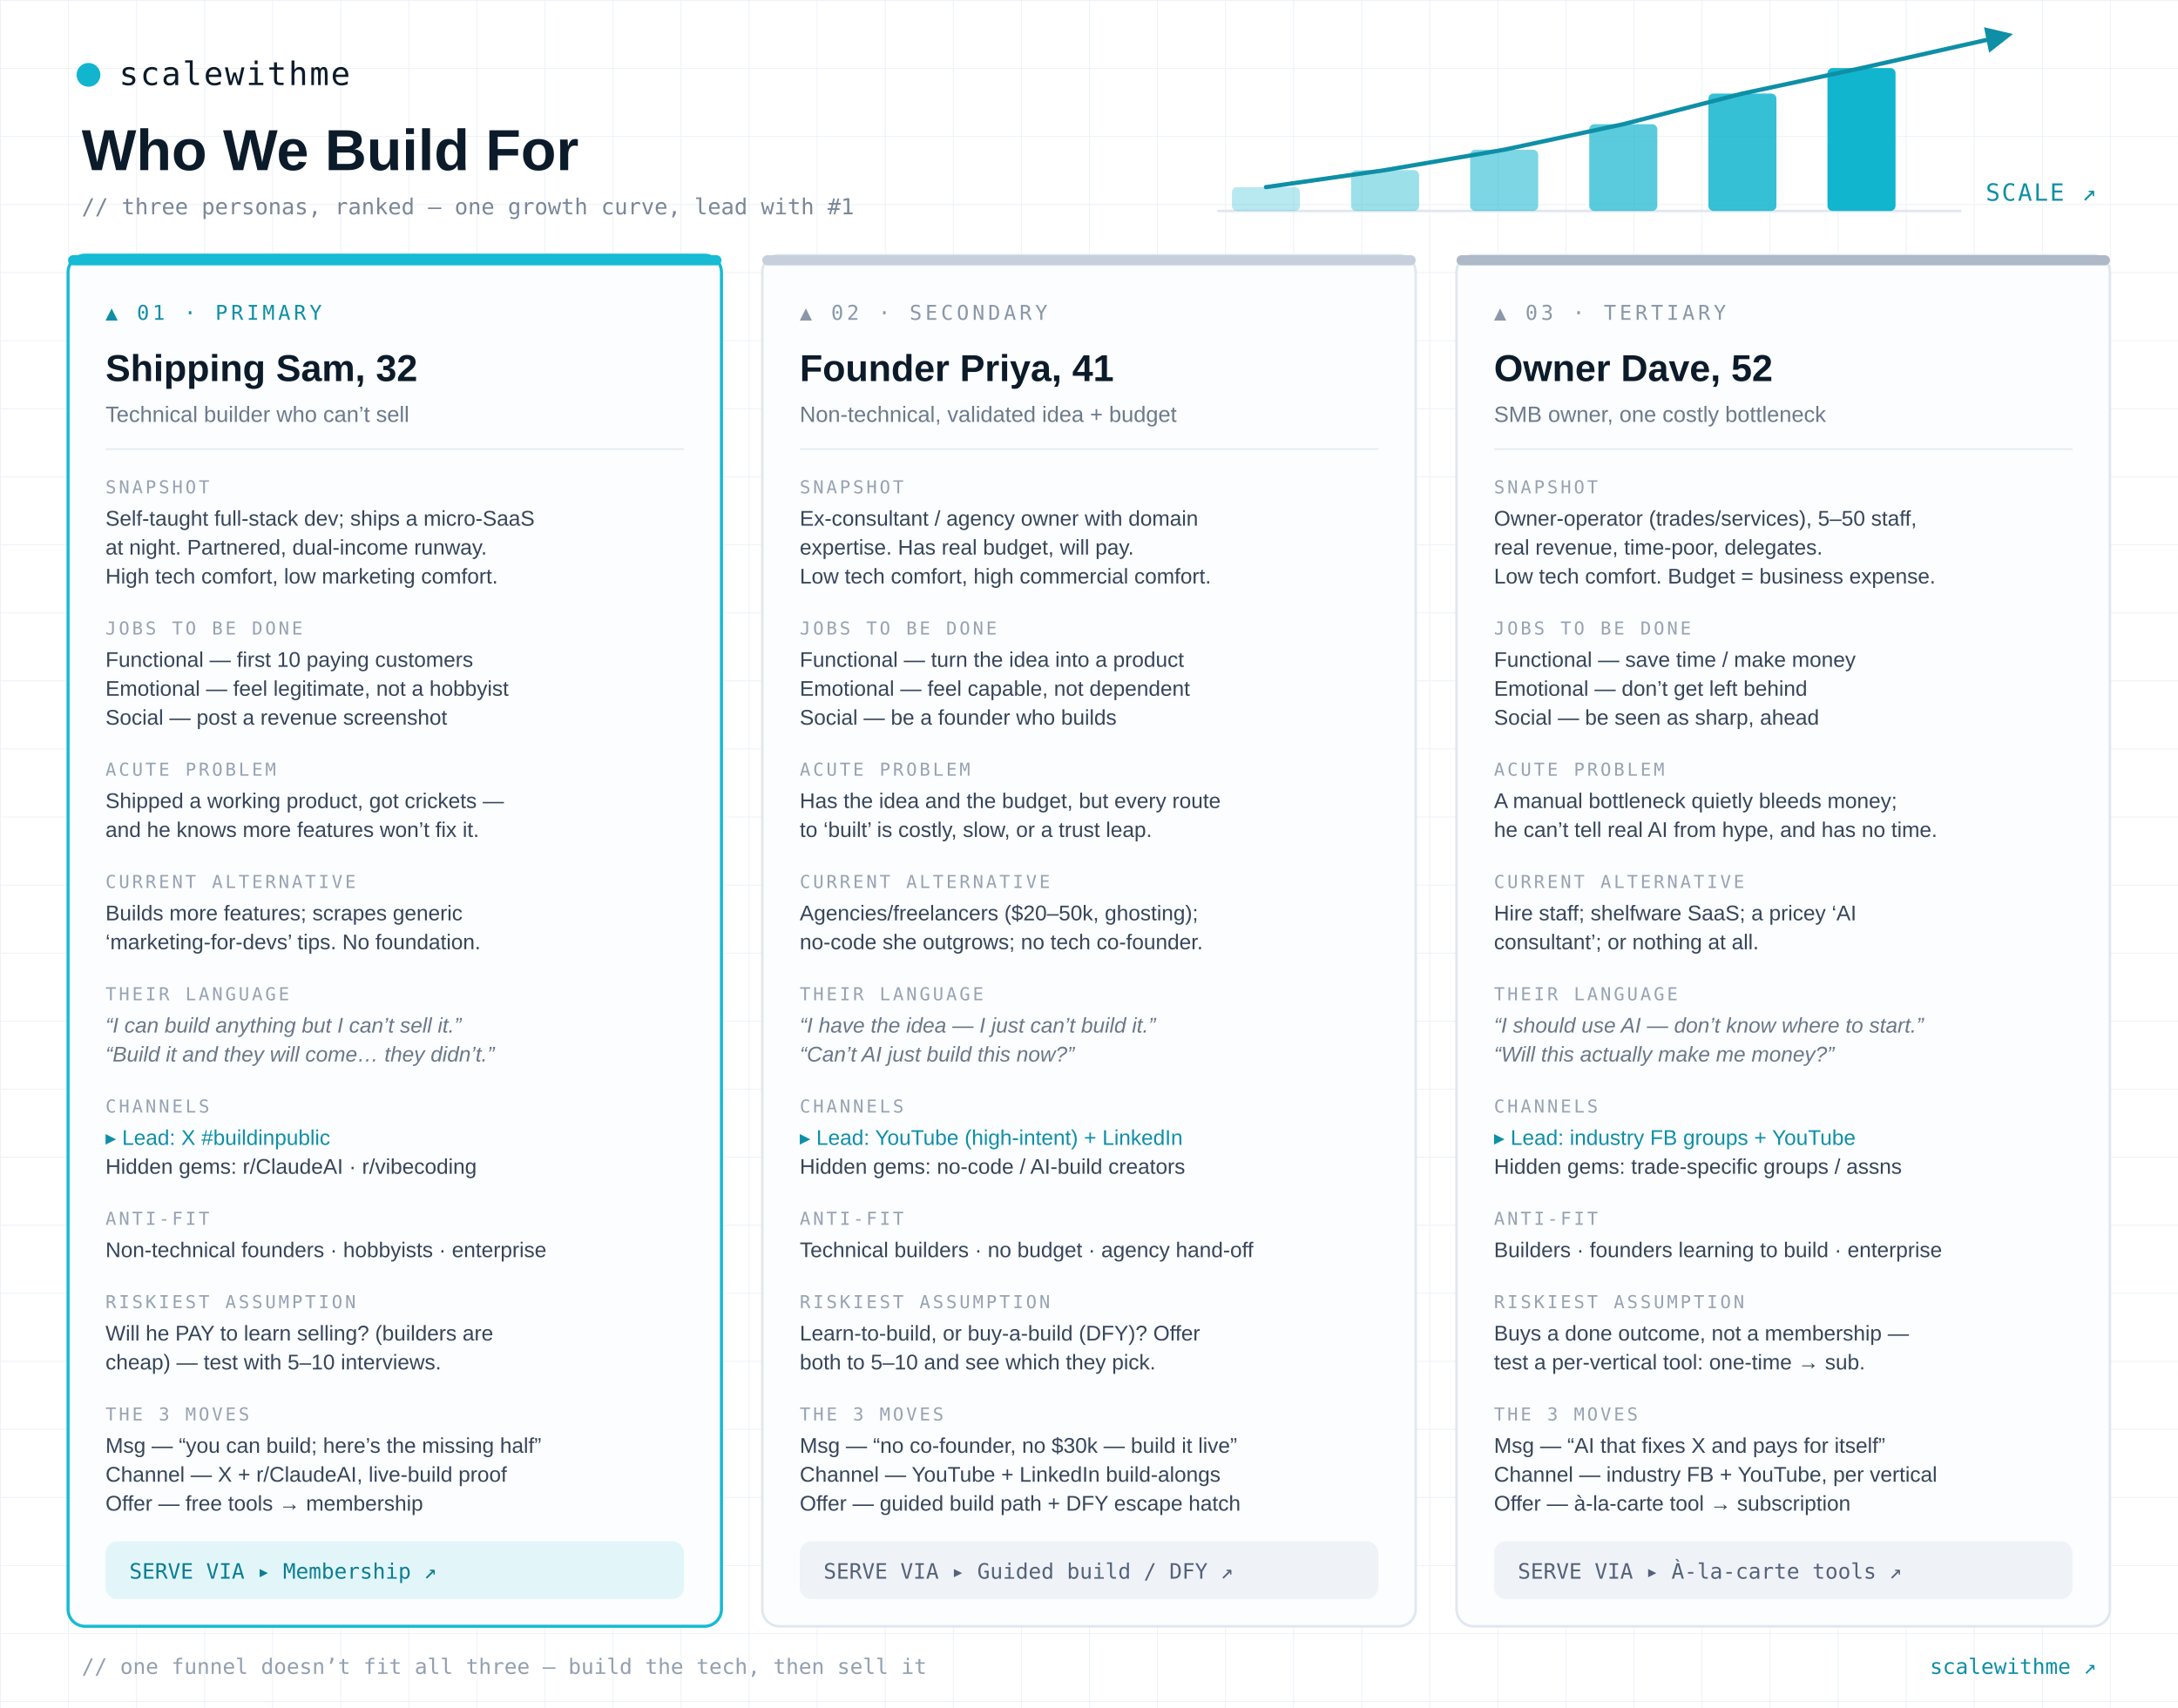
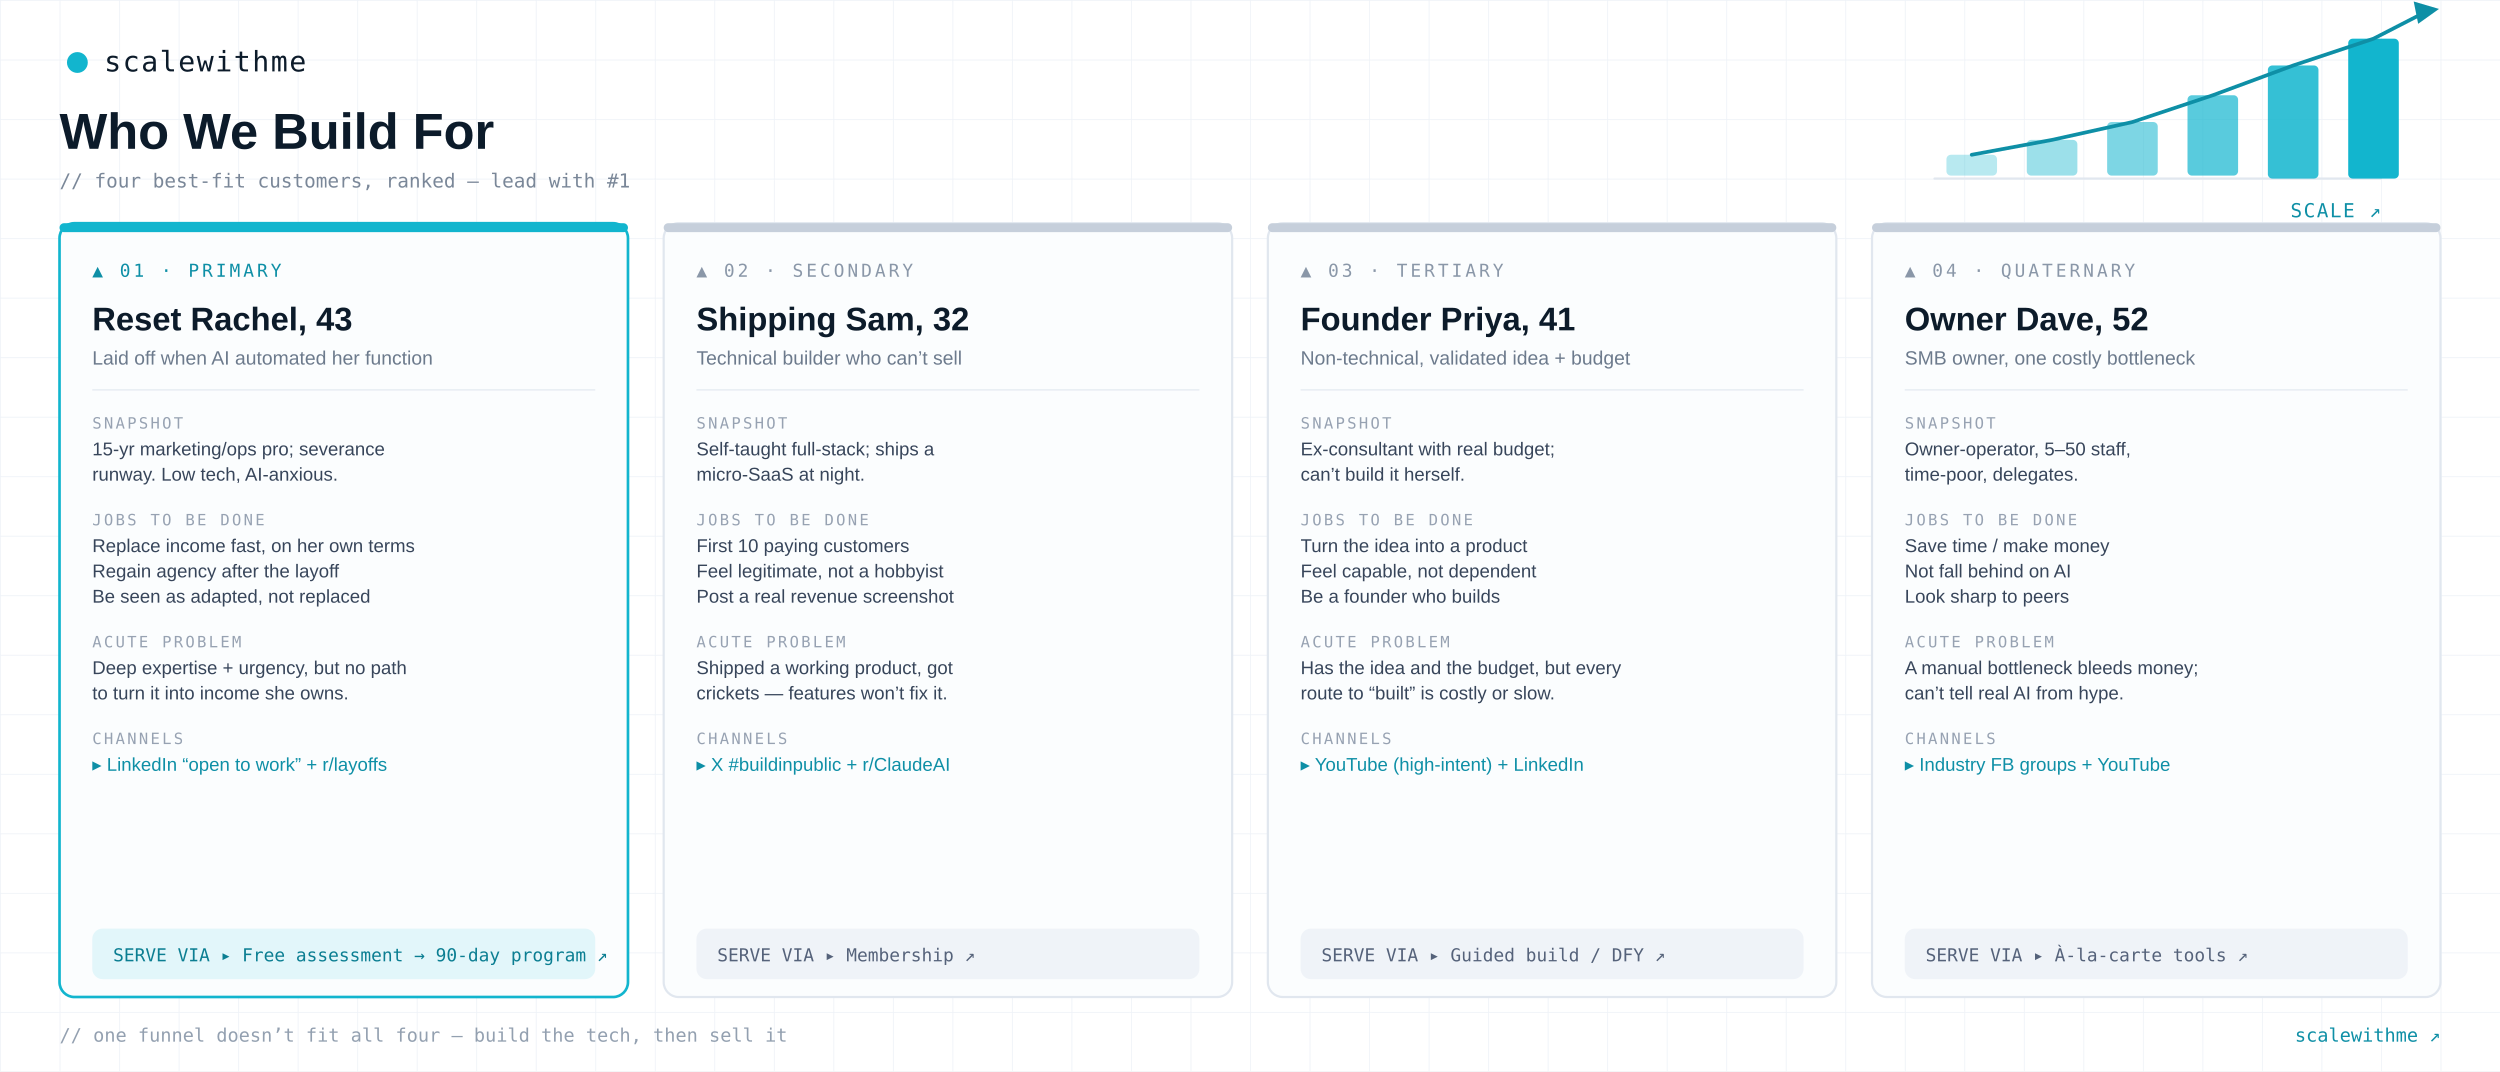
- <svg xmlns="http://www.w3.org/2000/svg" viewBox="0 0 1280 1004" font-family="'Helvetica Neue', Arial, sans-serif" role="img">
+ <svg xmlns="http://www.w3.org/2000/svg" viewBox="0 0 1680 720" font-family="'Helvetica Neue',Arial,sans-serif" role="img">
  <defs>
-     <pattern id="gl2" width="40" height="40" patternUnits="userSpaceOnUse">
+     <pattern id="g" width="40" height="40" patternUnits="userSpaceOnUse">
      <path d="M40 0H0V40" fill="none" stroke="#EEF2F7" stroke-width="1" />
    </pattern>
  </defs>
-   <rect width="1280" height="1004" fill="#FFFFFF" />
-   <rect width="1280" height="1004" fill="url(#gl2)" />
-   <circle cx="52" cy="44" r="7" fill="#12B5CE" />
-   <text x="70" y="50" font-family="'SF Mono','Menlo',monospace" font-size="19" fill="#0C1B2A" letter-spacing="1">scalewithme</text>
-   <text x="48" y="100" font-size="34" font-weight="700" fill="#0C1B2A">Who We Build For</text>
-   <text x="48" y="126" font-family="'SF Mono','Menlo',monospace" font-size="13" fill="#7A8798">// three personas, ranked — one growth curve, lead with #1</text>
+   <rect width="1680" height="720" fill="#FFFFFF" />
+   <rect width="1680" height="720" fill="url(#g)" />
+   <circle cx="52" cy="42" r="7" fill="#12B5CE" />
+   <text x="70" y="48" font-family="'SF Mono','Menlo',monospace" font-size="19" fill="#0C1B2A" letter-spacing="1">scalewithme</text>
+   <text x="40" y="100" font-size="34" font-weight="700" fill="#0C1B2A">Who We Build For</text>
+   <text x="40" y="126" font-family="'SF Mono','Menlo',monospace" font-size="13" fill="#7A8798">// four best-fit customers, ranked — lead with #1</text>
  <g stroke-linecap="round" stroke-linejoin="round">
-     <line x1="716" y1="124" x2="1152" y2="124" stroke="#E1E7EF" stroke-width="1.5" />
+     <line x1="1300" y1="120" x2="1600" y2="120" stroke="#E1E7EF" stroke-width="1.5" />
    <g fill="#12B5CE">
-       <rect x="724" y="110" width="40" height="14" rx="3" opacity="0.30" />
-       <rect x="794" y="100" width="40" height="24" rx="3" opacity="0.42" />
-       <rect x="864" y="88" width="40" height="36" rx="3" opacity="0.55" />
-       <rect x="934" y="73" width="40" height="51" rx="3" opacity="0.70" />
-       <rect x="1004" y="55" width="40" height="69" rx="3" opacity="0.85" />
-       <rect x="1074" y="40" width="40" height="84" rx="3" />
+       <rect x="1308" y="104" width="34" height="14" rx="3" opacity="0.3" />
+       <rect x="1362" y="94" width="34" height="24" rx="3" opacity="0.42" />
+       <rect x="1416" y="82" width="34" height="36" rx="3" opacity="0.55" />
+       <rect x="1470" y="64" width="34" height="54" rx="3" opacity="0.7" />
+       <rect x="1524" y="44" width="34" height="76" rx="3" opacity="0.85" />
+       <rect x="1578" y="26" width="34" height="94" rx="3" />
    </g>
-     <polyline points="744,110 814,100 884,88 954,73 1024,55 1094,40 1174,22" fill="none" stroke="#0E8FA6" stroke-width="2.5" />
-     <path d="M1183,20 L1169,31 L1166,16 Z" fill="#0E8FA6" />
+     <polyline points="1325,104 1379,94 1433,82 1487,64 1541,44 1595,26 1630,8" fill="none" stroke="#0E8FA6" stroke-width="2.5" />
+     <path d="M1639,6 L1625,16 L1622,1 Z" fill="#0E8FA6" />
  </g>
-   <text x="1232" y="118" text-anchor="end" font-family="'SF Mono','Menlo',monospace" font-size="14" fill="#0E8FA6" letter-spacing="1">SCALE ↗</text>
-   <g transform="translate(40,150)">
-     <rect width="384" height="806" rx="10" fill="#FBFDFE" stroke="#16BBD4" stroke-width="1.8" />
-     <rect width="384" height="6" rx="3" fill="#16BBD4" />
-     <text x="22" y="38" font-family="'SF Mono','Menlo',monospace" font-size="12" fill="#0E8FA6" letter-spacing="2">▲ 01 · PRIMARY</text>
-     <text x="22" y="74" font-size="22" font-weight="700" fill="#0C1B2A">Shipping Sam, 32</text>
-     <text x="22" y="98" font-size="13" fill="#6C7A8C">Technical builder who can’t sell</text>
-     <line x1="22" y1="114" x2="362" y2="114" stroke="#E7ECF2" />
-     <text x="22" y="140" font-family="'SF Mono','Menlo',monospace" font-size="10.5" fill="#97A2B2" letter-spacing="1.5">SNAPSHOT</text>
-     <text x="22" y="159" font-size="12.5" fill="#37455A">Self-taught full-stack dev; ships a micro-SaaS</text>
-     <text x="22" y="176" font-size="12.5" fill="#37455A">at night. Partnered, dual-income runway.</text>
-     <text x="22" y="193" font-size="12.5" fill="#37455A">High tech comfort, low marketing comfort.</text>
-     <text x="22" y="223" font-family="'SF Mono','Menlo',monospace" font-size="10.5" fill="#97A2B2" letter-spacing="1.5">JOBS TO BE DONE</text>
-     <text x="22" y="242" font-size="12.5" fill="#37455A">Functional — first 10 paying customers</text>
-     <text x="22" y="259" font-size="12.5" fill="#37455A">Emotional — feel legitimate, not a hobbyist</text>
-     <text x="22" y="276" font-size="12.5" fill="#37455A">Social — post a revenue screenshot</text>
-     <text x="22" y="306" font-family="'SF Mono','Menlo',monospace" font-size="10.5" fill="#97A2B2" letter-spacing="1.5">ACUTE PROBLEM</text>
-     <text x="22" y="325" font-size="12.5" fill="#37455A">Shipped a working product, got crickets —</text>
-     <text x="22" y="342" font-size="12.5" fill="#37455A">and he knows more features won’t fix it.</text>
-     <text x="22" y="372" font-family="'SF Mono','Menlo',monospace" font-size="10.5" fill="#97A2B2" letter-spacing="1.5">CURRENT ALTERNATIVE</text>
-     <text x="22" y="391" font-size="12.5" fill="#37455A">Builds more features; scrapes generic</text>
-     <text x="22" y="408" font-size="12.5" fill="#37455A">‘marketing-for-devs’ tips. No foundation.</text>
-     <text x="22" y="438" font-family="'SF Mono','Menlo',monospace" font-size="10.5" fill="#97A2B2" letter-spacing="1.5">THEIR LANGUAGE</text>
-     <text x="22" y="457" font-size="12.5" font-style="italic" fill="#6B7789">“I can build anything but I can’t sell it.”</text>
-     <text x="22" y="474" font-size="12.5" font-style="italic" fill="#6B7789">“Build it and they will come… they didn’t.”</text>
-     <text x="22" y="504" font-family="'SF Mono','Menlo',monospace" font-size="10.5" fill="#97A2B2" letter-spacing="1.5">CHANNELS</text>
-     <text x="22" y="523" font-size="12.5" fill="#0E8FA6">▸ Lead: X #buildinpublic</text>
-     <text x="22" y="540" font-size="12.5" fill="#37455A">Hidden gems: r/ClaudeAI · r/vibecoding</text>
-     <text x="22" y="570" font-family="'SF Mono','Menlo',monospace" font-size="10.5" fill="#97A2B2" letter-spacing="1.5">ANTI-FIT</text>
-     <text x="22" y="589" font-size="12.5" fill="#37455A">Non-technical founders · hobbyists · enterprise</text>
-     <text x="22" y="619" font-family="'SF Mono','Menlo',monospace" font-size="10.5" fill="#97A2B2" letter-spacing="1.5">RISKIEST ASSUMPTION</text>
-     <text x="22" y="638" font-size="12.5" fill="#37455A">Will he PAY to learn selling? (builders are</text>
-     <text x="22" y="655" font-size="12.5" fill="#37455A">cheap) — test with 5–10 interviews.</text>
-     <text x="22" y="685" font-family="'SF Mono','Menlo',monospace" font-size="10.5" fill="#97A2B2" letter-spacing="1.5">THE 3 MOVES</text>
-     <text x="22" y="704" font-size="12.5" fill="#37455A">Msg — “you can build; here’s the missing half”</text>
-     <text x="22" y="721" font-size="12.5" fill="#37455A">Channel — X + r/ClaudeAI, live-build proof</text>
-     <text x="22" y="738" font-size="12.5" fill="#37455A">Offer — free tools → membership</text>
-     <rect x="22" y="756" width="340" height="34" rx="7" fill="#E2F6FA" />
-     <text x="36" y="778" font-family="'SF Mono','Menlo',monospace" font-size="12.5" fill="#0B7E92">SERVE VIA ▸ Membership ↗</text>
-   </g>
-   <g transform="translate(448,150)">
-     <rect width="384" height="806" rx="10" fill="#FBFDFE" stroke="#E1E7EF" stroke-width="1.5" />
-     <rect width="384" height="6" rx="3" fill="#C6CFDB" />
-     <text x="22" y="38" font-family="'SF Mono','Menlo',monospace" font-size="12" fill="#8A97A8" letter-spacing="2">▲ 02 · SECONDARY</text>
-     <text x="22" y="74" font-size="22" font-weight="700" fill="#0C1B2A">Founder Priya, 41</text>
-     <text x="22" y="98" font-size="13" fill="#6C7A8C">Non-technical, validated idea + budget</text>
-     <line x1="22" y1="114" x2="362" y2="114" stroke="#E7ECF2" />
-     <text x="22" y="140" font-family="'SF Mono','Menlo',monospace" font-size="10.5" fill="#97A2B2" letter-spacing="1.5">SNAPSHOT</text>
-     <text x="22" y="159" font-size="12.5" fill="#37455A">Ex-consultant / agency owner with domain</text>
-     <text x="22" y="176" font-size="12.5" fill="#37455A">expertise. Has real budget, will pay.</text>
-     <text x="22" y="193" font-size="12.5" fill="#37455A">Low tech comfort, high commercial comfort.</text>
-     <text x="22" y="223" font-family="'SF Mono','Menlo',monospace" font-size="10.5" fill="#97A2B2" letter-spacing="1.5">JOBS TO BE DONE</text>
-     <text x="22" y="242" font-size="12.5" fill="#37455A">Functional — turn the idea into a product</text>
-     <text x="22" y="259" font-size="12.5" fill="#37455A">Emotional — feel capable, not dependent</text>
-     <text x="22" y="276" font-size="12.5" fill="#37455A">Social — be a founder who builds</text>
-     <text x="22" y="306" font-family="'SF Mono','Menlo',monospace" font-size="10.5" fill="#97A2B2" letter-spacing="1.5">ACUTE PROBLEM</text>
-     <text x="22" y="325" font-size="12.5" fill="#37455A">Has the idea and the budget, but every route</text>
-     <text x="22" y="342" font-size="12.5" fill="#37455A">to ‘built’ is costly, slow, or a trust leap.</text>
-     <text x="22" y="372" font-family="'SF Mono','Menlo',monospace" font-size="10.5" fill="#97A2B2" letter-spacing="1.5">CURRENT ALTERNATIVE</text>
-     <text x="22" y="391" font-size="12.5" fill="#37455A">Agencies/freelancers ($20–50k, ghosting);</text>
-     <text x="22" y="408" font-size="12.5" fill="#37455A">no-code she outgrows; no tech co-founder.</text>
-     <text x="22" y="438" font-family="'SF Mono','Menlo',monospace" font-size="10.5" fill="#97A2B2" letter-spacing="1.5">THEIR LANGUAGE</text>
-     <text x="22" y="457" font-size="12.5" font-style="italic" fill="#6B7789">“I have the idea — I just can’t build it.”</text>
-     <text x="22" y="474" font-size="12.5" font-style="italic" fill="#6B7789">“Can’t AI just build this now?”</text>
-     <text x="22" y="504" font-family="'SF Mono','Menlo',monospace" font-size="10.5" fill="#97A2B2" letter-spacing="1.5">CHANNELS</text>
-     <text x="22" y="523" font-size="12.5" fill="#0E8FA6">▸ Lead: YouTube (high-intent) + LinkedIn</text>
-     <text x="22" y="540" font-size="12.5" fill="#37455A">Hidden gems: no-code / AI-build creators</text>
-     <text x="22" y="570" font-family="'SF Mono','Menlo',monospace" font-size="10.5" fill="#97A2B2" letter-spacing="1.5">ANTI-FIT</text>
-     <text x="22" y="589" font-size="12.5" fill="#37455A">Technical builders · no budget · agency hand-off</text>
-     <text x="22" y="619" font-family="'SF Mono','Menlo',monospace" font-size="10.5" fill="#97A2B2" letter-spacing="1.5">RISKIEST ASSUMPTION</text>
-     <text x="22" y="638" font-size="12.5" fill="#37455A">Learn-to-build, or buy-a-build (DFY)? Offer</text>
-     <text x="22" y="655" font-size="12.5" fill="#37455A">both to 5–10 and see which they pick.</text>
-     <text x="22" y="685" font-family="'SF Mono','Menlo',monospace" font-size="10.5" fill="#97A2B2" letter-spacing="1.5">THE 3 MOVES</text>
-     <text x="22" y="704" font-size="12.5" fill="#37455A">Msg — “no co-founder, no $30k — build it live”</text>
-     <text x="22" y="721" font-size="12.5" fill="#37455A">Channel — YouTube + LinkedIn build-alongs</text>
-     <text x="22" y="738" font-size="12.5" fill="#37455A">Offer — guided build path + DFY escape hatch</text>
-     <rect x="22" y="756" width="340" height="34" rx="7" fill="#EFF3F8" />
-     <text x="36" y="778" font-family="'SF Mono','Menlo',monospace" font-size="12.5" fill="#55627A">SERVE VIA ▸ Guided build / DFY ↗</text>
-   </g>
-   <g transform="translate(856,150)">
-     <rect width="384" height="806" rx="10" fill="#FBFDFE" stroke="#E1E7EF" stroke-width="1.5" />
-     <rect width="384" height="6" rx="3" fill="#AEB9C7" />
-     <text x="22" y="38" font-family="'SF Mono','Menlo',monospace" font-size="12" fill="#8A97A8" letter-spacing="2">▲ 03 · TERTIARY</text>
-     <text x="22" y="74" font-size="22" font-weight="700" fill="#0C1B2A">Owner Dave, 52</text>
-     <text x="22" y="98" font-size="13" fill="#6C7A8C">SMB owner, one costly bottleneck</text>
-     <line x1="22" y1="114" x2="362" y2="114" stroke="#E7ECF2" />
-     <text x="22" y="140" font-family="'SF Mono','Menlo',monospace" font-size="10.5" fill="#97A2B2" letter-spacing="1.5">SNAPSHOT</text>
-     <text x="22" y="159" font-size="12.5" fill="#37455A">Owner-operator (trades/services), 5–50 staff,</text>
-     <text x="22" y="176" font-size="12.5" fill="#37455A">real revenue, time-poor, delegates.</text>
-     <text x="22" y="193" font-size="12.5" fill="#37455A">Low tech comfort. Budget = business expense.</text>
-     <text x="22" y="223" font-family="'SF Mono','Menlo',monospace" font-size="10.5" fill="#97A2B2" letter-spacing="1.5">JOBS TO BE DONE</text>
-     <text x="22" y="242" font-size="12.5" fill="#37455A">Functional — save time / make money</text>
-     <text x="22" y="259" font-size="12.5" fill="#37455A">Emotional — don’t get left behind</text>
-     <text x="22" y="276" font-size="12.5" fill="#37455A">Social — be seen as sharp, ahead</text>
-     <text x="22" y="306" font-family="'SF Mono','Menlo',monospace" font-size="10.5" fill="#97A2B2" letter-spacing="1.5">ACUTE PROBLEM</text>
-     <text x="22" y="325" font-size="12.5" fill="#37455A">A manual bottleneck quietly bleeds money;</text>
-     <text x="22" y="342" font-size="12.5" fill="#37455A">he can’t tell real AI from hype, and has no time.</text>
-     <text x="22" y="372" font-family="'SF Mono','Menlo',monospace" font-size="10.5" fill="#97A2B2" letter-spacing="1.5">CURRENT ALTERNATIVE</text>
-     <text x="22" y="391" font-size="12.5" fill="#37455A">Hire staff; shelfware SaaS; a pricey ‘AI</text>
-     <text x="22" y="408" font-size="12.5" fill="#37455A">consultant’; or nothing at all.</text>
-     <text x="22" y="438" font-family="'SF Mono','Menlo',monospace" font-size="10.5" fill="#97A2B2" letter-spacing="1.5">THEIR LANGUAGE</text>
-     <text x="22" y="457" font-size="12.5" font-style="italic" fill="#6B7789">“I should use AI — don’t know where to start.”</text>
-     <text x="22" y="474" font-size="12.5" font-style="italic" fill="#6B7789">“Will this actually make me money?”</text>
-     <text x="22" y="504" font-family="'SF Mono','Menlo',monospace" font-size="10.5" fill="#97A2B2" letter-spacing="1.5">CHANNELS</text>
-     <text x="22" y="523" font-size="12.5" fill="#0E8FA6">▸ Lead: industry FB groups + YouTube</text>
-     <text x="22" y="540" font-size="12.5" fill="#37455A">Hidden gems: trade-specific groups / assns</text>
-     <text x="22" y="570" font-family="'SF Mono','Menlo',monospace" font-size="10.5" fill="#97A2B2" letter-spacing="1.5">ANTI-FIT</text>
-     <text x="22" y="589" font-size="12.5" fill="#37455A">Builders · founders learning to build · enterprise</text>
-     <text x="22" y="619" font-family="'SF Mono','Menlo',monospace" font-size="10.5" fill="#97A2B2" letter-spacing="1.5">RISKIEST ASSUMPTION</text>
-     <text x="22" y="638" font-size="12.5" fill="#37455A">Buys a done outcome, not a membership —</text>
-     <text x="22" y="655" font-size="12.5" fill="#37455A">test a per-vertical tool: one-time → sub.</text>
-     <text x="22" y="685" font-family="'SF Mono','Menlo',monospace" font-size="10.5" fill="#97A2B2" letter-spacing="1.5">THE 3 MOVES</text>
-     <text x="22" y="704" font-size="12.5" fill="#37455A">Msg — “AI that fixes X and pays for itself”</text>
-     <text x="22" y="721" font-size="12.5" fill="#37455A">Channel — industry FB + YouTube, per vertical</text>
-     <text x="22" y="738" font-size="12.5" fill="#37455A">Offer — à-la-carte tool → subscription</text>
-     <rect x="22" y="756" width="340" height="34" rx="7" fill="#EFF3F8" />
-     <text x="36" y="778" font-family="'SF Mono','Menlo',monospace" font-size="12.5" fill="#55627A">SERVE VIA ▸ À-la-carte tools ↗</text>
-   </g>
-   <text x="48" y="984" font-family="'SF Mono','Menlo',monospace" font-size="12.5" fill="#93A0B0">// one funnel doesn’t fit all three — build the tech, then sell it</text>
-   <text x="1232" y="984" text-anchor="end" font-family="'SF Mono','Menlo',monospace" font-size="12.5" fill="#0E8FA6">scalewithme ↗</text>
+   <text x="1600" y="146" text-anchor="end" font-family="'SF Mono','Menlo',monospace" font-size="13" fill="#0E8FA6" letter-spacing="1">SCALE ↗</text>
+   <rect x="40" y="150" width="382" height="520" rx="10" fill="#FBFDFE" stroke="#12B5CE" stroke-width="1.8" />
+   <rect x="40" y="150" width="382" height="6" rx="3" fill="#12B5CE" />
+   <text x="62" y="186" font-family="'SF Mono','Menlo',monospace" font-size="12" fill="#0E8FA6" letter-spacing="2">▲ 01 · PRIMARY</text>
+   <text x="62" y="222" font-size="22" font-weight="700" fill="#0C1B2A">Reset Rachel, 43</text>
+   <text x="62" y="245" font-size="13" fill="#6C7A8C">Laid off when AI automated her function</text>
+   <line x1="62" y1="262" x2="400" y2="262" stroke="#E7ECF2" />
+   <text x="62" y="288" font-family="'SF Mono','Menlo',monospace" font-size="10.5" fill="#97A2B2" letter-spacing="1.5">SNAPSHOT</text>
+   <text x="62" y="306" font-size="12.5" fill="#37455A">15-yr marketing/ops pro; severance</text>
+   <text x="62" y="323" font-size="12.5" fill="#37455A">runway. Low tech, AI-anxious.</text>
+   <text x="62" y="353" font-family="'SF Mono','Menlo',monospace" font-size="10.5" fill="#97A2B2" letter-spacing="1.5">JOBS TO BE DONE</text>
+   <text x="62" y="371" font-size="12.5" fill="#37455A">Replace income fast, on her own terms</text>
+   <text x="62" y="388" font-size="12.5" fill="#37455A">Regain agency after the layoff</text>
+   <text x="62" y="405" font-size="12.5" fill="#37455A">Be seen as adapted, not replaced</text>
+   <text x="62" y="435" font-family="'SF Mono','Menlo',monospace" font-size="10.5" fill="#97A2B2" letter-spacing="1.5">ACUTE PROBLEM</text>
+   <text x="62" y="453" font-size="12.5" fill="#37455A">Deep expertise + urgency, but no path</text>
+   <text x="62" y="470" font-size="12.5" fill="#37455A">to turn it into income she owns.</text>
+   <text x="62" y="500" font-family="'SF Mono','Menlo',monospace" font-size="10.5" fill="#97A2B2" letter-spacing="1.5">CHANNELS</text>
+   <text x="62" y="518" font-size="12.5" fill="#0E8FA6">▸ LinkedIn “open to work” + r/layoffs</text>
+   <rect x="62" y="624" width="338" height="34" rx="7" fill="#E2F6FA" />
+   <text x="76" y="646" font-family="'SF Mono','Menlo',monospace" font-size="12" fill="#0B7E92">SERVE VIA ▸ Free assessment → 90-day program ↗</text>
+   <rect x="446" y="150" width="382" height="520" rx="10" fill="#FBFDFE" stroke="#E1E7EF" stroke-width="1.5" />
+   <rect x="446" y="150" width="382" height="6" rx="3" fill="#C6CFDB" />
+   <text x="468" y="186" font-family="'SF Mono','Menlo',monospace" font-size="12" fill="#8A97A8" letter-spacing="2">▲ 02 · SECONDARY</text>
+   <text x="468" y="222" font-size="22" font-weight="700" fill="#0C1B2A">Shipping Sam, 32</text>
+   <text x="468" y="245" font-size="13" fill="#6C7A8C">Technical builder who can’t sell</text>
+   <line x1="468" y1="262" x2="806" y2="262" stroke="#E7ECF2" />
+   <text x="468" y="288" font-family="'SF Mono','Menlo',monospace" font-size="10.5" fill="#97A2B2" letter-spacing="1.5">SNAPSHOT</text>
+   <text x="468" y="306" font-size="12.5" fill="#37455A">Self-taught full-stack; ships a</text>
+   <text x="468" y="323" font-size="12.5" fill="#37455A">micro-SaaS at night.</text>
+   <text x="468" y="353" font-family="'SF Mono','Menlo',monospace" font-size="10.5" fill="#97A2B2" letter-spacing="1.5">JOBS TO BE DONE</text>
+   <text x="468" y="371" font-size="12.5" fill="#37455A">First 10 paying customers</text>
+   <text x="468" y="388" font-size="12.5" fill="#37455A">Feel legitimate, not a hobbyist</text>
+   <text x="468" y="405" font-size="12.5" fill="#37455A">Post a real revenue screenshot</text>
+   <text x="468" y="435" font-family="'SF Mono','Menlo',monospace" font-size="10.5" fill="#97A2B2" letter-spacing="1.5">ACUTE PROBLEM</text>
+   <text x="468" y="453" font-size="12.5" fill="#37455A">Shipped a working product, got</text>
+   <text x="468" y="470" font-size="12.5" fill="#37455A">crickets — features won’t fix it.</text>
+   <text x="468" y="500" font-family="'SF Mono','Menlo',monospace" font-size="10.5" fill="#97A2B2" letter-spacing="1.5">CHANNELS</text>
+   <text x="468" y="518" font-size="12.5" fill="#0E8FA6">▸ X #buildinpublic + r/ClaudeAI</text>
+   <rect x="468" y="624" width="338" height="34" rx="7" fill="#EFF3F8" />
+   <text x="482" y="646" font-family="'SF Mono','Menlo',monospace" font-size="12" fill="#55627A">SERVE VIA ▸ Membership ↗</text>
+   <rect x="852" y="150" width="382" height="520" rx="10" fill="#FBFDFE" stroke="#E1E7EF" stroke-width="1.5" />
+   <rect x="852" y="150" width="382" height="6" rx="3" fill="#C6CFDB" />
+   <text x="874" y="186" font-family="'SF Mono','Menlo',monospace" font-size="12" fill="#8A97A8" letter-spacing="2">▲ 03 · TERTIARY</text>
+   <text x="874" y="222" font-size="22" font-weight="700" fill="#0C1B2A">Founder Priya, 41</text>
+   <text x="874" y="245" font-size="13" fill="#6C7A8C">Non-technical, validated idea + budget</text>
+   <line x1="874" y1="262" x2="1212" y2="262" stroke="#E7ECF2" />
+   <text x="874" y="288" font-family="'SF Mono','Menlo',monospace" font-size="10.5" fill="#97A2B2" letter-spacing="1.5">SNAPSHOT</text>
+   <text x="874" y="306" font-size="12.5" fill="#37455A">Ex-consultant with real budget;</text>
+   <text x="874" y="323" font-size="12.5" fill="#37455A">can’t build it herself.</text>
+   <text x="874" y="353" font-family="'SF Mono','Menlo',monospace" font-size="10.5" fill="#97A2B2" letter-spacing="1.5">JOBS TO BE DONE</text>
+   <text x="874" y="371" font-size="12.5" fill="#37455A">Turn the idea into a product</text>
+   <text x="874" y="388" font-size="12.5" fill="#37455A">Feel capable, not dependent</text>
+   <text x="874" y="405" font-size="12.5" fill="#37455A">Be a founder who builds</text>
+   <text x="874" y="435" font-family="'SF Mono','Menlo',monospace" font-size="10.5" fill="#97A2B2" letter-spacing="1.5">ACUTE PROBLEM</text>
+   <text x="874" y="453" font-size="12.5" fill="#37455A">Has the idea and the budget, but every</text>
+   <text x="874" y="470" font-size="12.5" fill="#37455A">route to “built” is costly or slow.</text>
+   <text x="874" y="500" font-family="'SF Mono','Menlo',monospace" font-size="10.5" fill="#97A2B2" letter-spacing="1.5">CHANNELS</text>
+   <text x="874" y="518" font-size="12.5" fill="#0E8FA6">▸ YouTube (high-intent) + LinkedIn</text>
+   <rect x="874" y="624" width="338" height="34" rx="7" fill="#EFF3F8" />
+   <text x="888" y="646" font-family="'SF Mono','Menlo',monospace" font-size="12" fill="#55627A">SERVE VIA ▸ Guided build / DFY ↗</text>
+   <rect x="1258" y="150" width="382" height="520" rx="10" fill="#FBFDFE" stroke="#E1E7EF" stroke-width="1.5" />
+   <rect x="1258" y="150" width="382" height="6" rx="3" fill="#C6CFDB" />
+   <text x="1280" y="186" font-family="'SF Mono','Menlo',monospace" font-size="12" fill="#8A97A8" letter-spacing="2">▲ 04 · QUATERNARY</text>
+   <text x="1280" y="222" font-size="22" font-weight="700" fill="#0C1B2A">Owner Dave, 52</text>
+   <text x="1280" y="245" font-size="13" fill="#6C7A8C">SMB owner, one costly bottleneck</text>
+   <line x1="1280" y1="262" x2="1618" y2="262" stroke="#E7ECF2" />
+   <text x="1280" y="288" font-family="'SF Mono','Menlo',monospace" font-size="10.5" fill="#97A2B2" letter-spacing="1.5">SNAPSHOT</text>
+   <text x="1280" y="306" font-size="12.5" fill="#37455A">Owner-operator, 5–50 staff,</text>
+   <text x="1280" y="323" font-size="12.5" fill="#37455A">time-poor, delegates.</text>
+   <text x="1280" y="353" font-family="'SF Mono','Menlo',monospace" font-size="10.5" fill="#97A2B2" letter-spacing="1.5">JOBS TO BE DONE</text>
+   <text x="1280" y="371" font-size="12.5" fill="#37455A">Save time / make money</text>
+   <text x="1280" y="388" font-size="12.5" fill="#37455A">Not fall behind on AI</text>
+   <text x="1280" y="405" font-size="12.5" fill="#37455A">Look sharp to peers</text>
+   <text x="1280" y="435" font-family="'SF Mono','Menlo',monospace" font-size="10.5" fill="#97A2B2" letter-spacing="1.5">ACUTE PROBLEM</text>
+   <text x="1280" y="453" font-size="12.5" fill="#37455A">A manual bottleneck bleeds money;</text>
+   <text x="1280" y="470" font-size="12.5" fill="#37455A">can’t tell real AI from hype.</text>
+   <text x="1280" y="500" font-family="'SF Mono','Menlo',monospace" font-size="10.5" fill="#97A2B2" letter-spacing="1.5">CHANNELS</text>
+   <text x="1280" y="518" font-size="12.5" fill="#0E8FA6">▸ Industry FB groups + YouTube</text>
+   <rect x="1280" y="624" width="338" height="34" rx="7" fill="#EFF3F8" />
+   <text x="1294" y="646" font-family="'SF Mono','Menlo',monospace" font-size="12" fill="#55627A">SERVE VIA ▸ À-la-carte tools ↗</text>
+   <text x="40" y="700" font-family="'SF Mono','Menlo',monospace" font-size="12.5" fill="#93A0B0">// one funnel doesn’t fit all four — build the tech, then sell it</text>
+   <text x="1640" y="700" text-anchor="end" font-family="'SF Mono','Menlo',monospace" font-size="12.5" fill="#0E8FA6">scalewithme ↗</text>
</svg>
